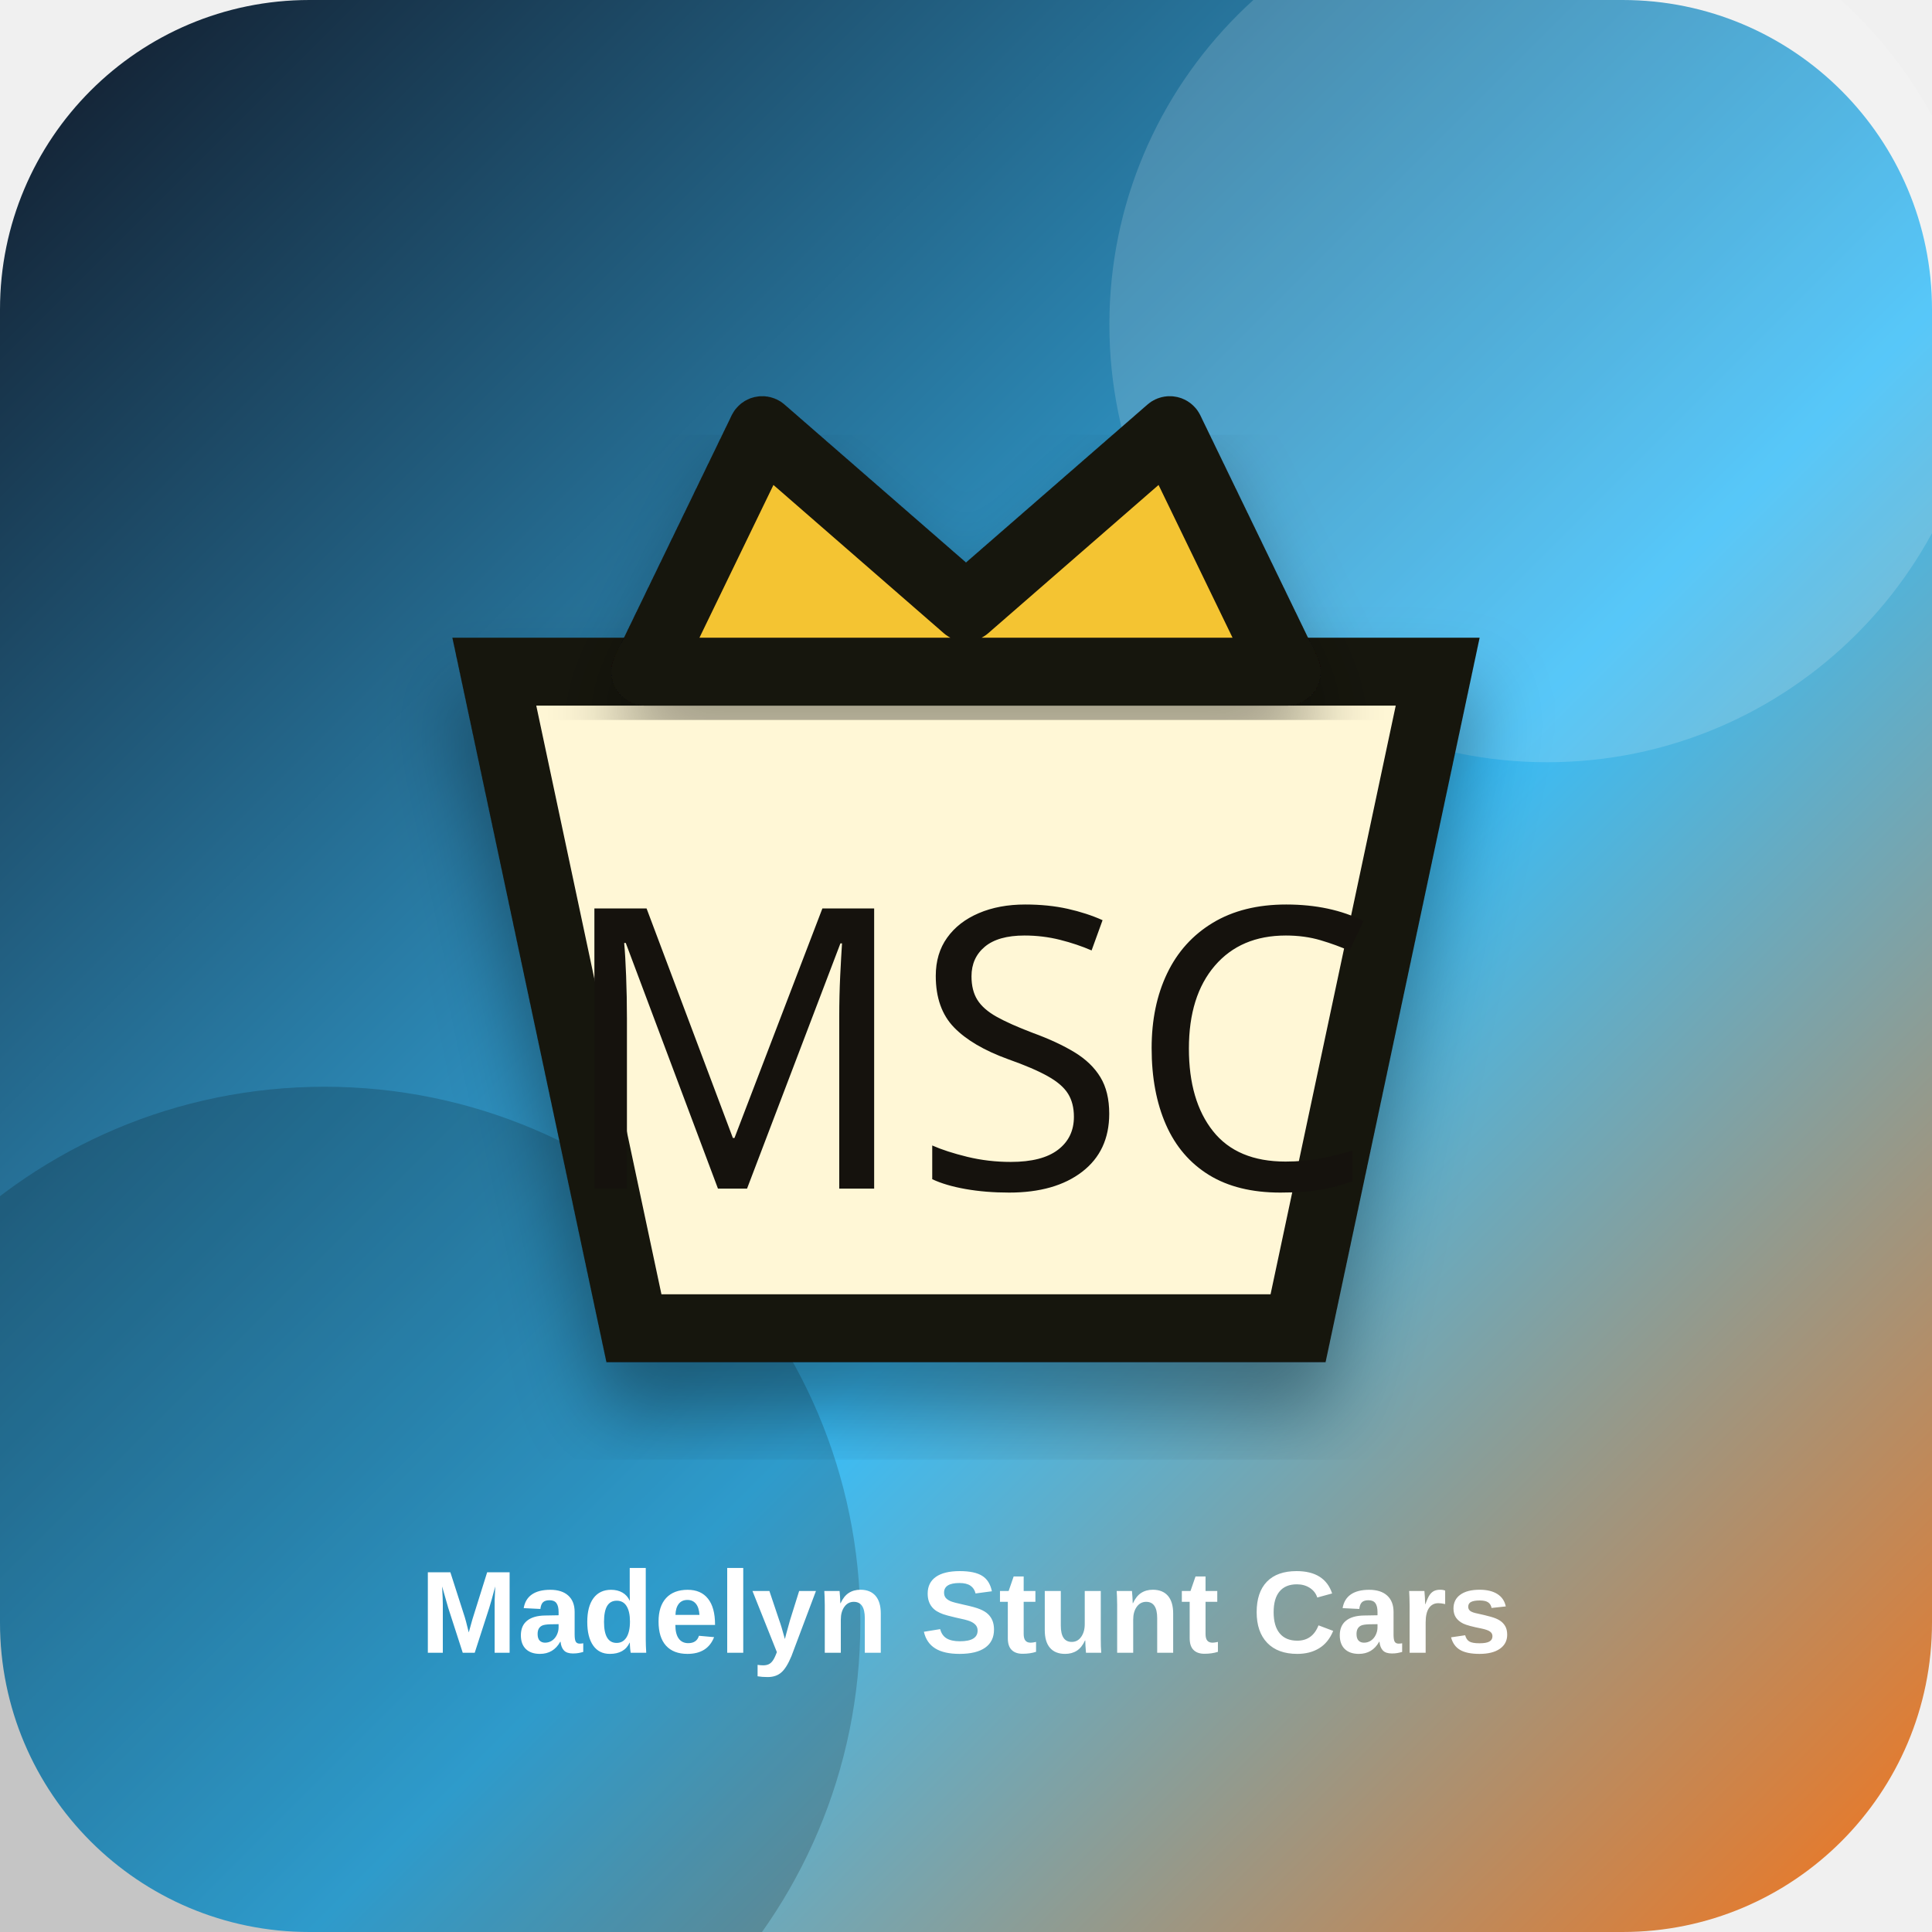
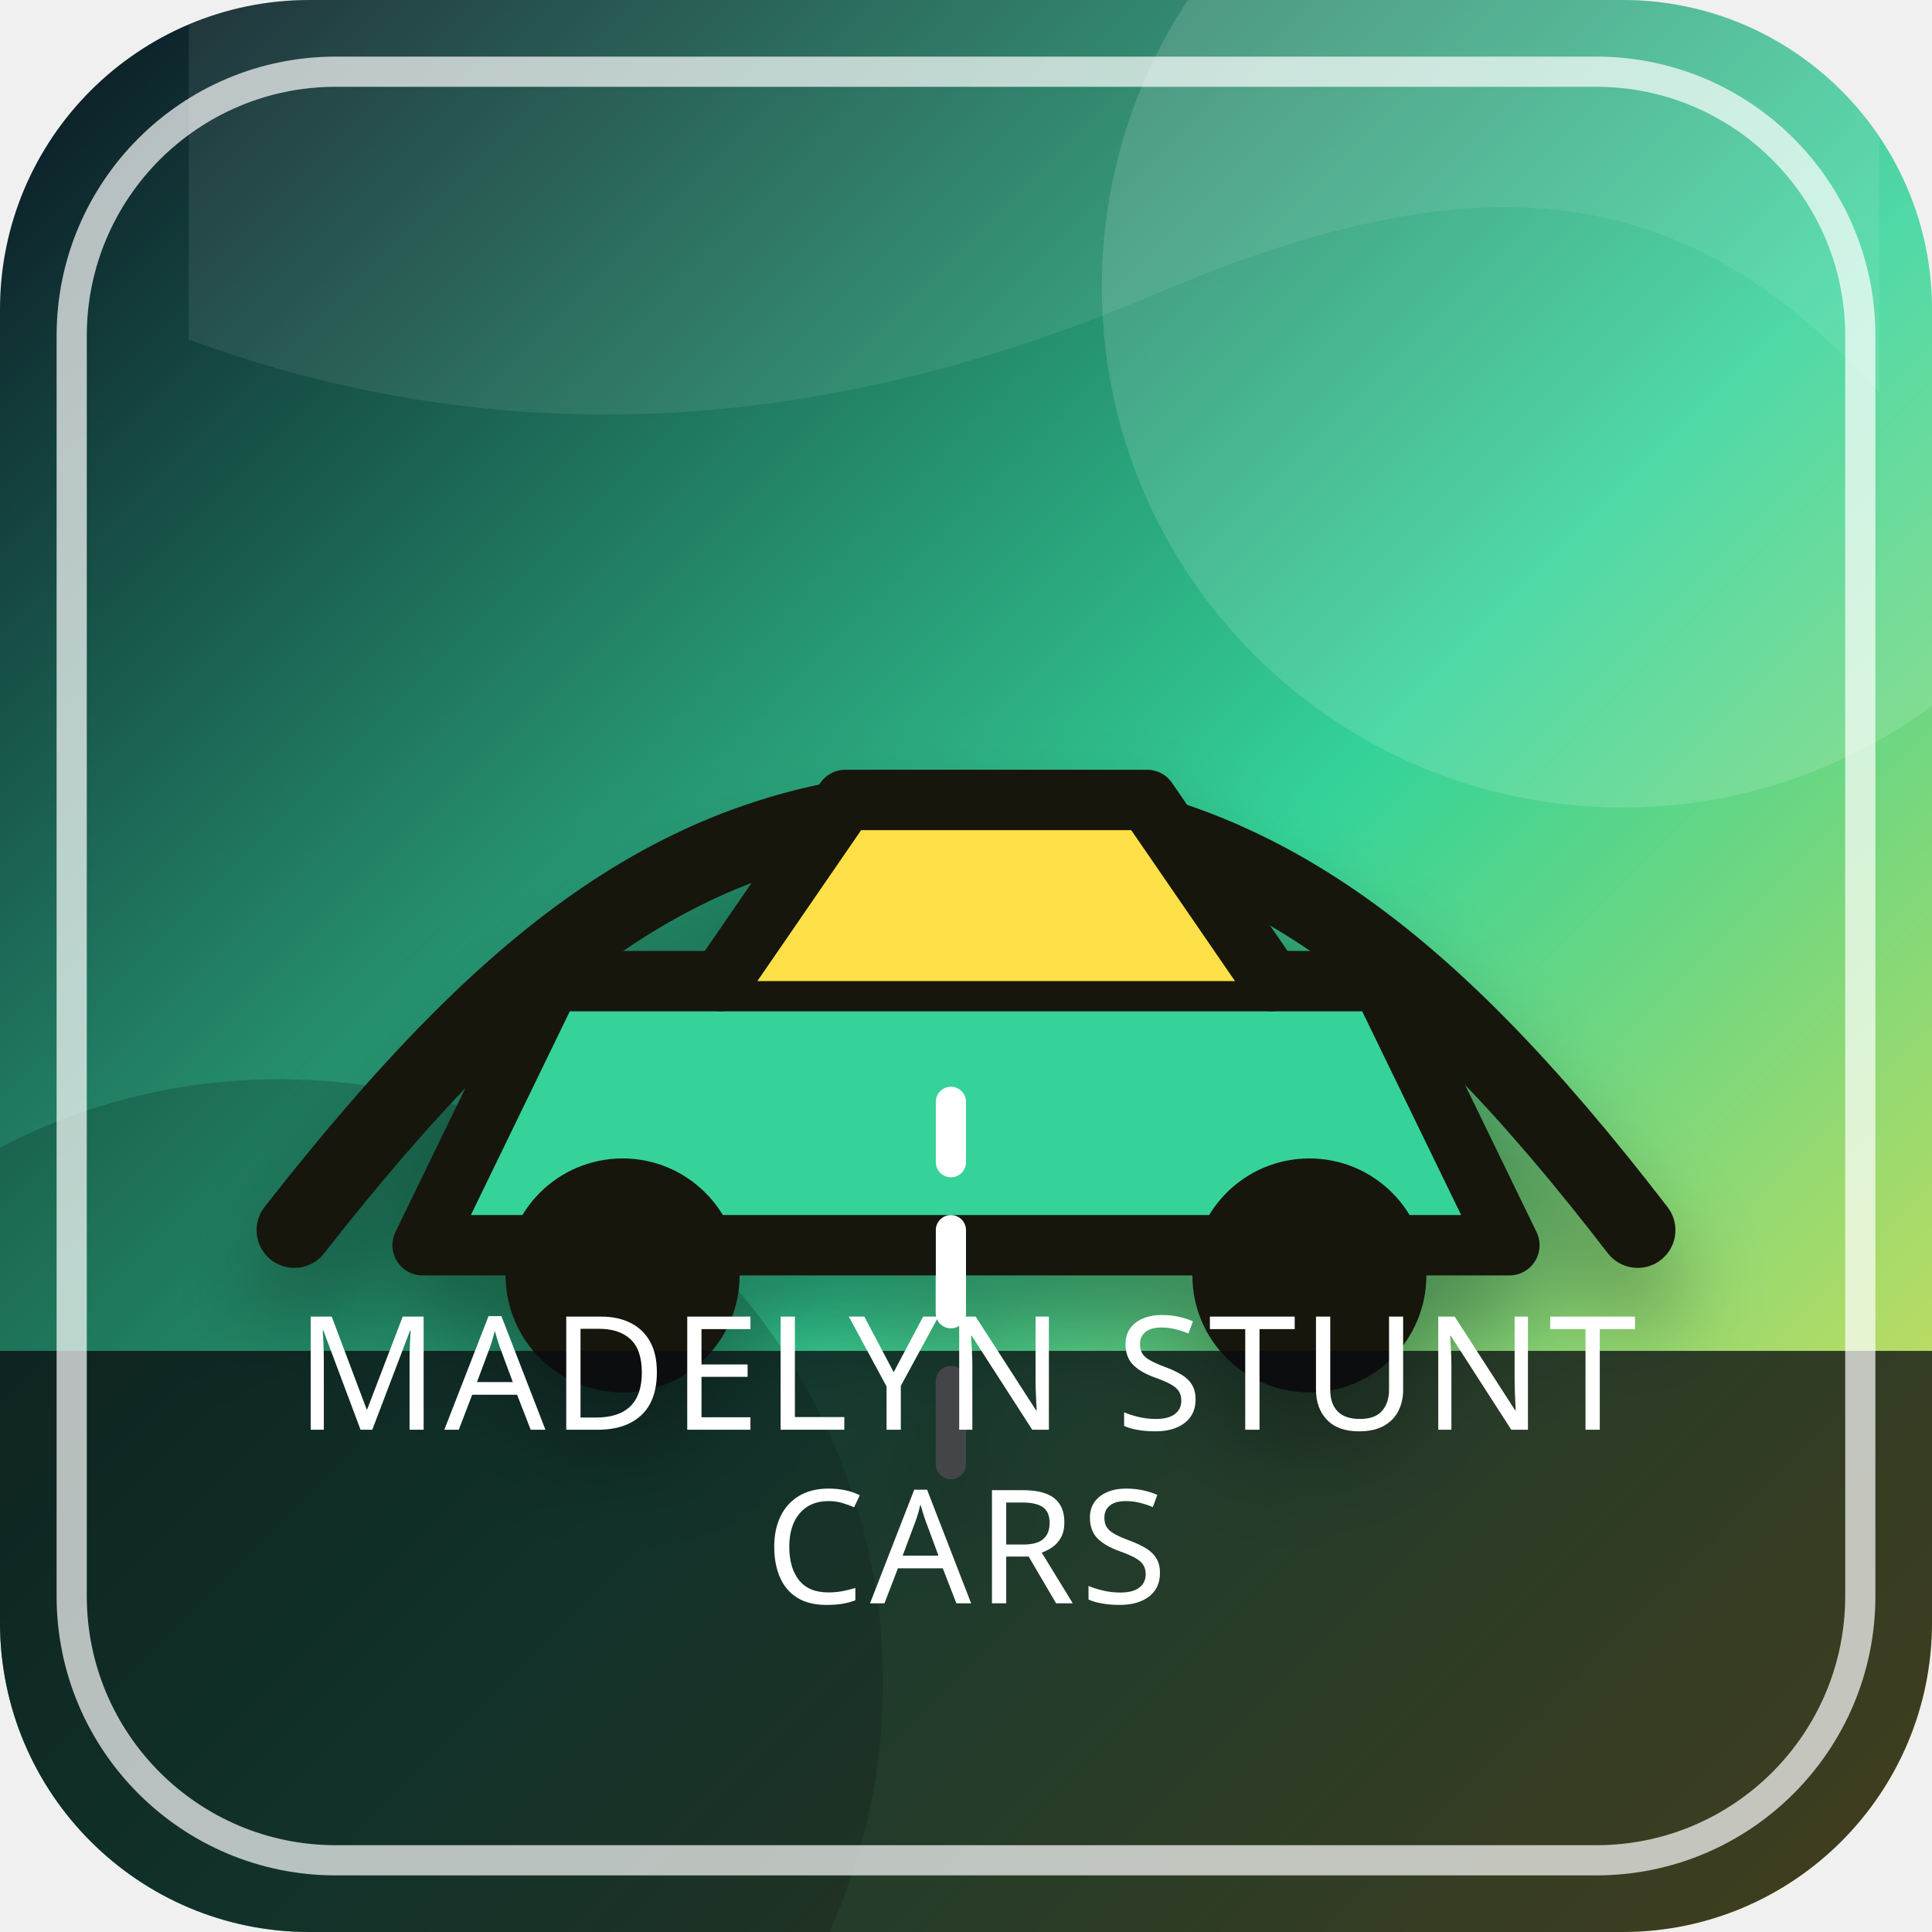
- <svg xmlns="http://www.w3.org/2000/svg" width="512" height="512" viewBox="0 0 512 512">
+ <svg xmlns="http://www.w3.org/2000/svg" width="512" height="512" viewBox="0 0 512 512" role="img" aria-label="Madelyn Stunt Cars">
  <defs>
    <linearGradient id="bg" x1="0" y1="0" x2="1" y2="1">
-       <stop offset="0" stop-color="#111827" />
-       <stop offset=".58" stop-color="#38bdf8" />
-       <stop offset="1" stop-color="#f97316" />
+       <stop offset="0" stop-color="#09111f" />
+       <stop offset=".55" stop-color="#34d399" />
+       <stop offset="1" stop-color="#fde047" />
    </linearGradient>
-     <filter id="shadow" x="-20%" y="-20%" width="140%" height="140%">
-       <feDropShadow dx="0" dy="14" stdDeviation="10" flood-color="#000" flood-opacity=".36" />
+     <filter id="shadow" x="-20%" y="-20%" width="140%" height="150%">
+       <feDropShadow dx="0" dy="16" stdDeviation="12" flood-color="#000" flood-opacity=".35" />
    </filter>
+     <clipPath id="round">
+       <rect width="512" height="512" rx="82" />
+     </clipPath>
  </defs>
-   <rect width="512" height="512" rx="82" fill="url(#bg)" />
-   <circle cx="410" cy="86" r="116" fill="#fff" opacity=".16" />
-   <circle cx="86" cy="430" r="142" fill="#000" opacity=".18" />
-   <path d="M131 178h250l-37 174H168z" fill="#fff7d6" stroke="#15120d" stroke-width="18" filter="url(#shadow)" />
-   <path d="M171 178l31-64 54 47 54-47 31 64z" fill="#f4c430" stroke="#15120d" stroke-width="18" stroke-linejoin="round" filter="url(#shadow)" />
-   <text x="256" y="315" text-anchor="middle" font-family="Impact, Arial Black, sans-serif" font-size="104" fill="#15120d">MSC</text>
-   <text x="256" y="438" text-anchor="middle" font-family="Trebuchet MS, Arial, sans-serif" font-size="31" font-weight="900" fill="#fff">Madelyn Stunt Cars</text>
+   <g clip-path="url(#round)">
+     <rect width="512" height="512" fill="url(#bg)" />
+     <circle cx="430" cy="76" r="138" fill="#fff" opacity=".14" />
+     <circle cx="74" cy="446" r="160" fill="#000" opacity=".18" />
+     <path d="M50 90c82 30 167 26 256-12s142-29 192 26v-154H50z" fill="#fff" opacity=".08" />
+     <g filter="url(#shadow)" transform="translate(0 -16)">
+       <path d="M78 342c58-74 106-112 178-112s121 38 178 112" fill="none" stroke="#15120d" stroke-width="20" stroke-linecap="round" />
+       <path d="M146 276h220l34 70H112z" fill="#34d399" stroke="#15120d" stroke-width="16" stroke-linecap="round" stroke-linejoin="round" />
+       <circle cx="165" cy="354" r="31" fill="#15120d" />
+       <circle cx="347" cy="354" r="31" fill="#15120d" />
+       <path d="M191 276l33-48h80l33 48" fill="#fde047" stroke="#15120d" stroke-width="16" stroke-linecap="round" stroke-linejoin="round" />
+       <path d="M252 404v-96" stroke="#fff" stroke-width="8" stroke-dasharray="22 18" stroke-linecap="round" />
+     </g>
+     <rect x="0" y="358" width="512" height="154" fill="#090b10" opacity=".76" />
+     <text x="256" y="378.9" text-anchor="middle" font-family="Impact, 'Arial Black', sans-serif" font-size="42" letter-spacing="1.4" fill="#ffffff">MADELYN STUNT</text>
+     <text x="256" y="424.9" text-anchor="middle" font-family="Impact, 'Arial Black', sans-serif" font-size="42" letter-spacing="1.4" fill="#ffffff">CARS</text>
+     <rect x="19" y="19" width="474" height="474" rx="70" fill="none" stroke="#fff" stroke-width="8" opacity=".7" />
+   </g>
</svg>
